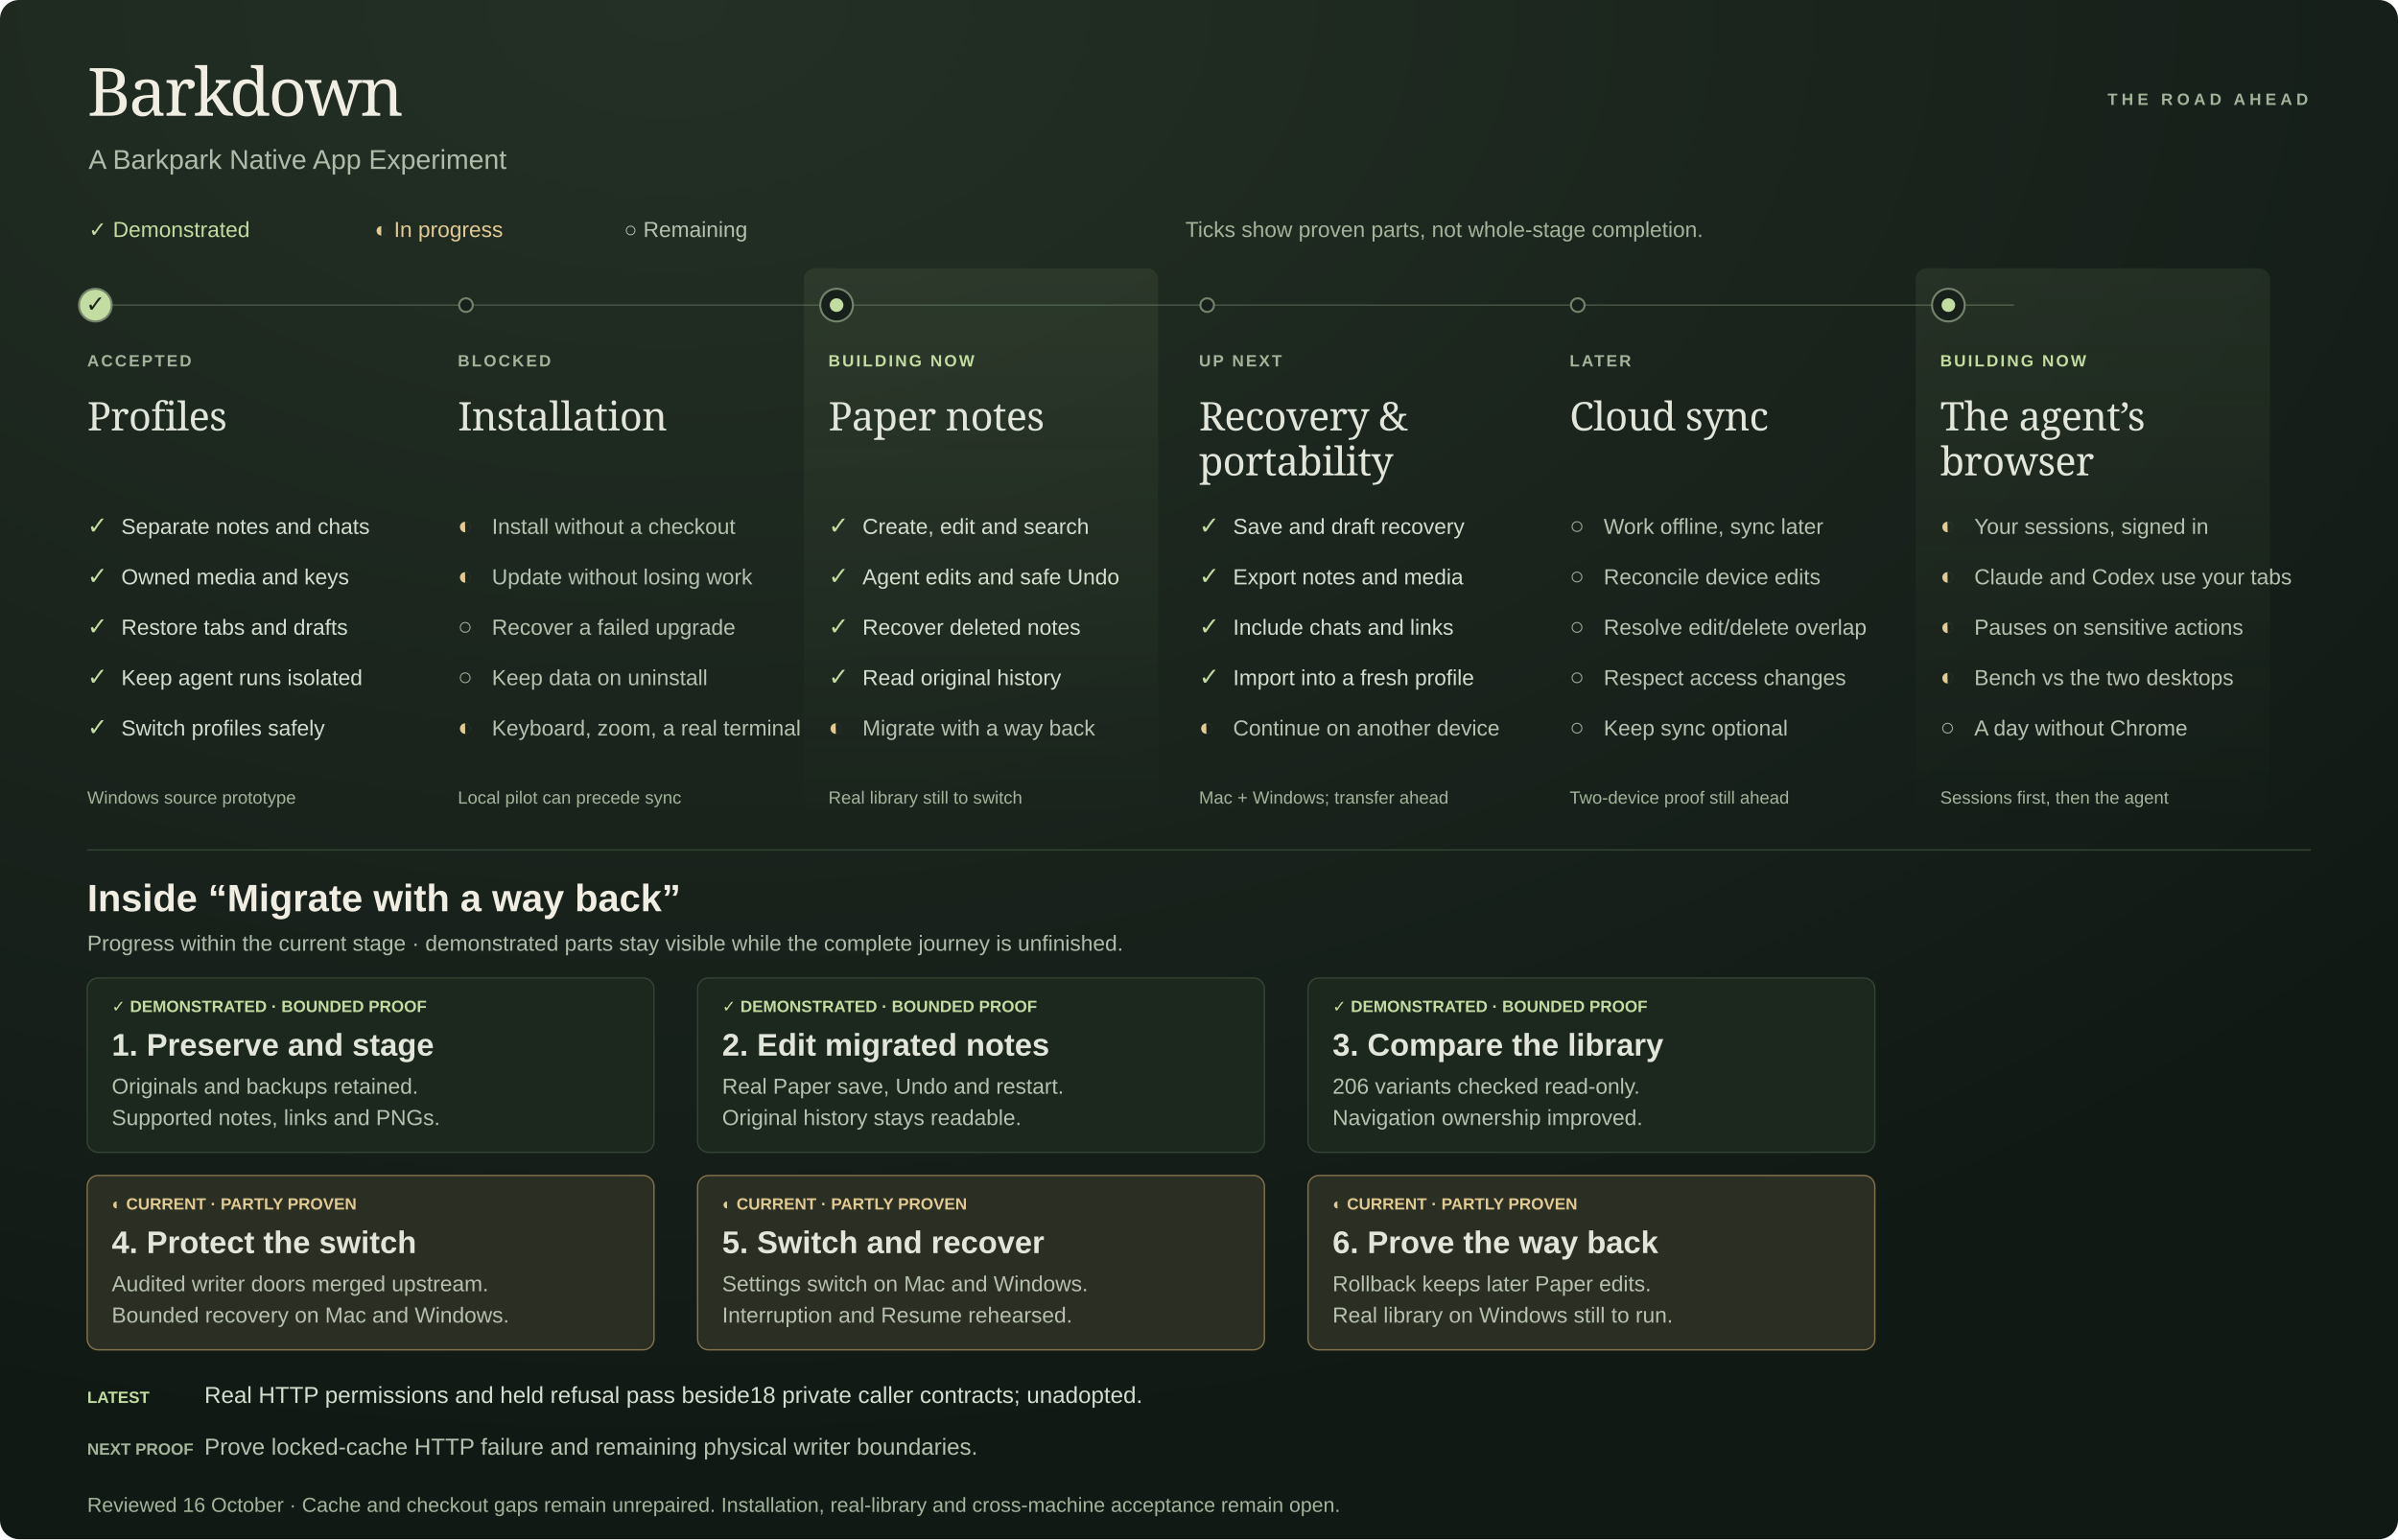
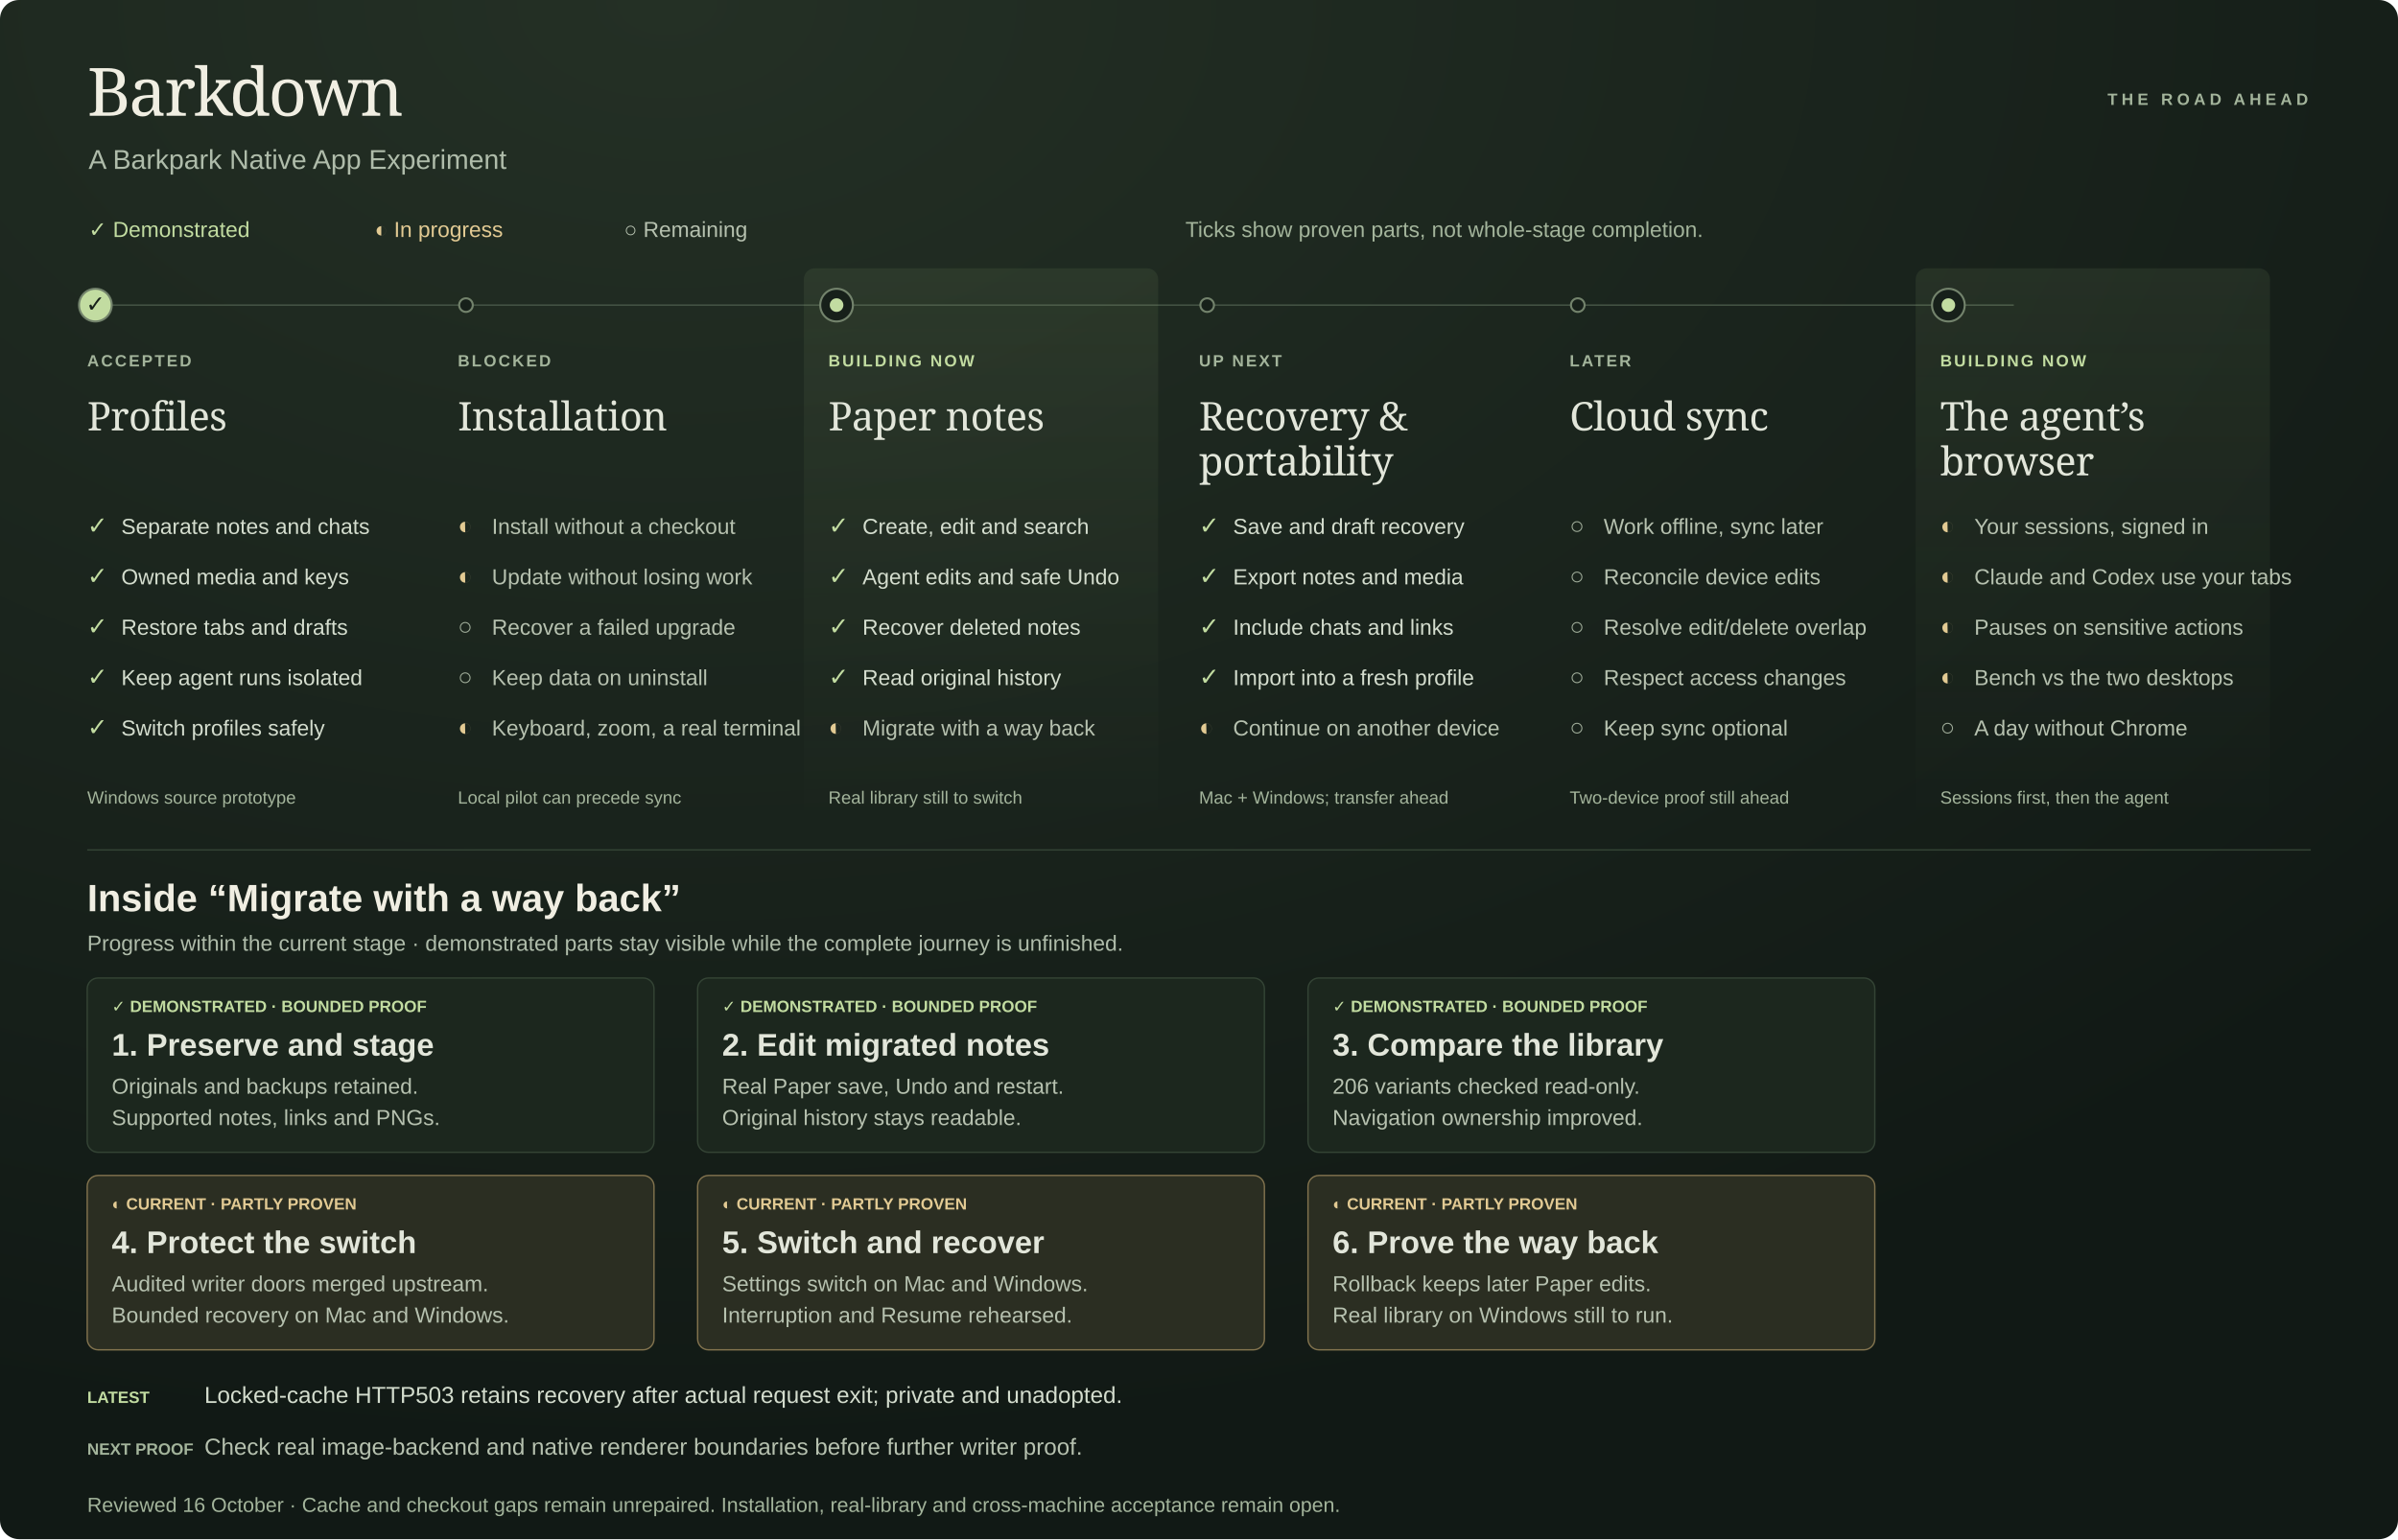
<svg xmlns="http://www.w3.org/2000/svg" width="1760" height="1130" viewBox="0 0 1760 1130" role="img" aria-labelledby="title desc">
  <defs>
    <radialGradient id="background" cx="28%" cy="0%" r="95%">
      <stop stop-color="#243025" />
      <stop offset="1" stop-color="#111915" />
    </radialGradient>
    <linearGradient id="focus" x2="0" y2="1">
      <stop stop-color="#a9c787" stop-opacity=".09" />
      <stop offset="1" stop-color="#a9c787" stop-opacity="0" />
    </linearGradient>
  </defs>
  <g font-family="Segoe UI, Arial, sans-serif">
    <rect width="1760" height="1130" rx="14" fill="url(#background)" />
    <text x="64" y="85" font-family="Georgia, serif" font-size="49" letter-spacing="-1.5" fill="#f0eee2">Barkdown</text>
    <text x="65" y="124" font-size="20" fill="#afbcaa" font-weight="400">A Barkpark Native App Experiment</text>
    <text x="1694" y="77" text-anchor="end" font-size="12" font-weight="600" letter-spacing="3" fill="#a3b49b">THE ROAD AHEAD</text>
    <text x="65" y="174" font-size="16" fill="#c2dca1" font-weight="400">✓  Demonstrated</text>
    <text x="275" y="174" font-size="16" fill="#e2ca93" font-weight="400">◐  In progress</text>
    <text x="458" y="174" font-size="16" fill="#b6c1af" font-weight="400">○  Remaining</text>
    <text x="870" y="174" font-size="16" fill="#a3b49b" font-weight="400">Ticks show proven parts, not whole-stage completion.</text>
    <path d="M70 224H1478" stroke="#475747" stroke-width="1" />
    <g data-phase="P1">
      <circle cx="70" cy="224" r="12" fill="#c2dca1" stroke="#73836c" stroke-width="1.5" />
      <text x="63" y="229" font-size="17" fill="#17201a" font-weight="600">✓</text>
      <text x="64" y="269" font-size="12" letter-spacing="1.5" font-weight="600" fill="#a3b49b">ACCEPTED</text>
      <text x="64" y="316" dy="0" font-family="Georgia, serif" font-size="29" letter-spacing="-.4" fill="#e2e6da">Profiles</text>
      <text x="64" y="392" font-size="18" fill="#c2dca1" font-weight="600">✓</text>
      <text x="89" y="392" font-size="16" fill="#d4ddce" font-weight="400">Separate notes and chats</text>
      <text x="64" y="429" font-size="18" fill="#c2dca1" font-weight="600">✓</text>
      <text x="89" y="429" font-size="16" fill="#d4ddce" font-weight="400">Owned media and keys</text>
      <text x="64" y="466" font-size="18" fill="#c2dca1" font-weight="600">✓</text>
      <text x="89" y="466" font-size="16" fill="#d4ddce" font-weight="400">Restore tabs and drafts</text>
      <text x="64" y="503" font-size="18" fill="#c2dca1" font-weight="600">✓</text>
      <text x="89" y="503" font-size="16" fill="#d4ddce" font-weight="400">Keep agent runs isolated</text>
      <text x="64" y="540" font-size="18" fill="#c2dca1" font-weight="600">✓</text>
      <text x="89" y="540" font-size="16" fill="#d4ddce" font-weight="400">Switch profiles safely</text>
      <text x="64" y="590" font-size="13" fill="#a3b49b" font-weight="400">Windows source prototype</text>
    </g>
    <g data-phase="P5">
      <circle cx="342" cy="224" r="5" fill="#17201a" stroke="#73836c" stroke-width="1.5" />
      <text x="336" y="269" font-size="12" letter-spacing="1.5" font-weight="600" fill="#a3b49b">BLOCKED</text>
      <text x="336" y="316" dy="0" font-family="Georgia, serif" font-size="29" letter-spacing="-.4" fill="#e2e6da">Installation</text>
      <text x="336" y="392" font-size="18" fill="#e2ca93" font-weight="600">◐</text>
      <text x="361" y="392" font-size="16" fill="#b6c1af" font-weight="400">Install without a checkout</text>
      <text x="336" y="429" font-size="18" fill="#e2ca93" font-weight="600">◐</text>
      <text x="361" y="429" font-size="16" fill="#b6c1af" font-weight="400">Update without losing work</text>
      <text x="336" y="466" font-size="18" fill="#9fac99" font-weight="600">○</text>
      <text x="361" y="466" font-size="16" fill="#b6c1af" font-weight="400">Recover a failed upgrade</text>
      <text x="336" y="503" font-size="18" fill="#9fac99" font-weight="600">○</text>
      <text x="361" y="503" font-size="16" fill="#b6c1af" font-weight="400">Keep data on uninstall</text>
      <text x="336" y="540" font-size="18" fill="#e2ca93" font-weight="600">◐</text>
      <text x="361" y="540" font-size="16" fill="#b6c1af" font-weight="400">Keyboard, zoom, a real terminal</text>
      <text x="336" y="590" font-size="13" fill="#a3b49b" font-weight="400">Local pilot can precede sync</text>
    </g>
    <g data-phase="P2">
      <rect x="590" y="197" width="260" height="410" rx="8" fill="url(#focus)" />
      <circle cx="614" cy="224" r="12" fill="#17201a" stroke="#73836c" stroke-width="1.5" />
      <circle cx="614" cy="224" r="5" fill="#c2dca1" />
      <text x="608" y="269" font-size="12" letter-spacing="1.5" font-weight="600" fill="#c2dca1">BUILDING NOW</text>
      <text x="608" y="316" dy="0" font-family="Georgia, serif" font-size="29" letter-spacing="-.4" fill="#e2e6da">Paper notes</text>
      <text x="608" y="392" font-size="18" fill="#c2dca1" font-weight="600">✓</text>
      <text x="633" y="392" font-size="16" fill="#d4ddce" font-weight="400">Create, edit and search</text>
      <text x="608" y="429" font-size="18" fill="#c2dca1" font-weight="600">✓</text>
      <text x="633" y="429" font-size="16" fill="#d4ddce" font-weight="400">Agent edits and safe Undo</text>
      <text x="608" y="466" font-size="18" fill="#c2dca1" font-weight="600">✓</text>
      <text x="633" y="466" font-size="16" fill="#d4ddce" font-weight="400">Recover deleted notes</text>
      <text x="608" y="503" font-size="18" fill="#c2dca1" font-weight="600">✓</text>
      <text x="633" y="503" font-size="16" fill="#d4ddce" font-weight="400">Read original history</text>
      <text x="608" y="540" font-size="18" fill="#e2ca93" font-weight="600">◐</text>
      <text x="633" y="540" font-size="16" fill="#b6c1af" font-weight="400">Migrate with a way back</text>
      <text x="608" y="590" font-size="13" fill="#a3b49b" font-weight="400">Real library still to switch</text>
    </g>
    <g data-phase="P3">
      <circle cx="886" cy="224" r="5" fill="#17201a" stroke="#73836c" stroke-width="1.5" />
      <text x="880" y="269" font-size="12" letter-spacing="1.5" font-weight="600" fill="#a3b49b">UP NEXT</text>
      <text x="880" y="316" dy="0" font-family="Georgia, serif" font-size="29" letter-spacing="-.4" fill="#e2e6da">Recovery &amp;</text>
      <text x="880" y="316" dy="33" font-family="Georgia, serif" font-size="29" letter-spacing="-.4" fill="#e2e6da">portability</text>
      <text x="880" y="392" font-size="18" fill="#c2dca1" font-weight="600">✓</text>
      <text x="905" y="392" font-size="16" fill="#d4ddce" font-weight="400">Save and draft recovery</text>
      <text x="880" y="429" font-size="18" fill="#c2dca1" font-weight="600">✓</text>
      <text x="905" y="429" font-size="16" fill="#d4ddce" font-weight="400">Export notes and media</text>
      <text x="880" y="466" font-size="18" fill="#c2dca1" font-weight="600">✓</text>
      <text x="905" y="466" font-size="16" fill="#d4ddce" font-weight="400">Include chats and links</text>
      <text x="880" y="503" font-size="18" fill="#c2dca1" font-weight="600">✓</text>
      <text x="905" y="503" font-size="16" fill="#d4ddce" font-weight="400">Import into a fresh profile</text>
      <text x="880" y="540" font-size="18" fill="#e2ca93" font-weight="600">◐</text>
      <text x="905" y="540" font-size="16" fill="#b6c1af" font-weight="400">Continue on another device</text>
      <text x="880" y="590" font-size="13" fill="#a3b49b" font-weight="400">Mac + Windows; transfer ahead</text>
    </g>
    <g data-phase="P4">
      <circle cx="1158" cy="224" r="5" fill="#17201a" stroke="#73836c" stroke-width="1.5" />
      <text x="1152" y="269" font-size="12" letter-spacing="1.5" font-weight="600" fill="#a3b49b">LATER</text>
      <text x="1152" y="316" dy="0" font-family="Georgia, serif" font-size="29" letter-spacing="-.4" fill="#e2e6da">Cloud sync</text>
      <text x="1152" y="392" font-size="18" fill="#9fac99" font-weight="600">○</text>
      <text x="1177" y="392" font-size="16" fill="#b6c1af" font-weight="400">Work offline, sync later</text>
      <text x="1152" y="429" font-size="18" fill="#9fac99" font-weight="600">○</text>
      <text x="1177" y="429" font-size="16" fill="#b6c1af" font-weight="400">Reconcile device edits</text>
      <text x="1152" y="466" font-size="18" fill="#9fac99" font-weight="600">○</text>
      <text x="1177" y="466" font-size="16" fill="#b6c1af" font-weight="400">Resolve edit/delete overlap</text>
      <text x="1152" y="503" font-size="18" fill="#9fac99" font-weight="600">○</text>
      <text x="1177" y="503" font-size="16" fill="#b6c1af" font-weight="400">Respect access changes</text>
      <text x="1152" y="540" font-size="18" fill="#9fac99" font-weight="600">○</text>
      <text x="1177" y="540" font-size="16" fill="#b6c1af" font-weight="400">Keep sync optional</text>
      <text x="1152" y="590" font-size="13" fill="#a3b49b" font-weight="400">Two-device proof still ahead</text>
    </g>
    <g data-phase="P6">
      <rect x="1406" y="197" width="260" height="410" rx="8" fill="url(#focus)" />
      <circle cx="1430" cy="224" r="12" fill="#17201a" stroke="#73836c" stroke-width="1.5" />
      <circle cx="1430" cy="224" r="5" fill="#c2dca1" />
      <text x="1424" y="269" font-size="12" letter-spacing="1.5" font-weight="600" fill="#c2dca1">BUILDING NOW</text>
      <text x="1424" y="316" dy="0" font-family="Georgia, serif" font-size="29" letter-spacing="-.4" fill="#e2e6da">The agent’s</text>
      <text x="1424" y="316" dy="33" font-family="Georgia, serif" font-size="29" letter-spacing="-.4" fill="#e2e6da">browser</text>
      <text x="1424" y="392" font-size="18" fill="#e2ca93" font-weight="600">◐</text>
      <text x="1449" y="392" font-size="16" fill="#b6c1af" font-weight="400">Your sessions, signed in</text>
      <text x="1424" y="429" font-size="18" fill="#e2ca93" font-weight="600">◐</text>
      <text x="1449" y="429" font-size="16" fill="#b6c1af" font-weight="400">Claude and Codex use your tabs</text>
      <text x="1424" y="466" font-size="18" fill="#e2ca93" font-weight="600">◐</text>
      <text x="1449" y="466" font-size="16" fill="#b6c1af" font-weight="400">Pauses on sensitive actions</text>
      <text x="1424" y="503" font-size="18" fill="#e2ca93" font-weight="600">◐</text>
      <text x="1449" y="503" font-size="16" fill="#b6c1af" font-weight="400">Bench vs the two desktops</text>
      <text x="1424" y="540" font-size="18" fill="#9fac99" font-weight="600">○</text>
      <text x="1449" y="540" font-size="16" fill="#b6c1af" font-weight="400">A day without Chrome</text>
      <text x="1424" y="590" font-size="13" fill="#a3b49b" font-weight="400">Sessions first, then the agent</text>
    </g>
    <path d="M64 624H1696" stroke="#344435" />
    <text x="64" y="669" font-size="28" fill="#f0eee2" font-weight="600">Inside “Migrate with a way back”</text>
    <text x="64" y="698" font-size="16" fill="#afbcaa" font-weight="400">Progress within the current stage · demonstrated parts stay visible while the complete journey is unfinished.</text>
    <g data-migration-step="1">
      <rect x="64" y="718" width="416" height="128" rx="8" fill="#1c271e" stroke="#344435" />
      <text x="82" y="743" font-size="12" fill="#c2dca1" font-weight="600">✓  DEMONSTRATED · BOUNDED PROOF</text>
      <text x="82" y="775" font-size="23" fill="#e2e6da" font-weight="600">1. Preserve and stage</text>
      <text x="82" y="803" font-size="16" fill="#b6c1af" font-weight="400">Originals and backups retained.</text>
      <text x="82" y="826" font-size="16" fill="#b6c1af" font-weight="400">Supported notes, links and PNGs.</text>
    </g>
    <g data-migration-step="2">
      <rect x="512" y="718" width="416" height="128" rx="8" fill="#1c271e" stroke="#344435" />
      <text x="530" y="743" font-size="12" fill="#c2dca1" font-weight="600">✓  DEMONSTRATED · BOUNDED PROOF</text>
      <text x="530" y="775" font-size="23" fill="#e2e6da" font-weight="600">2. Edit migrated notes</text>
      <text x="530" y="803" font-size="16" fill="#b6c1af" font-weight="400">Real Paper save, Undo and restart.</text>
      <text x="530" y="826" font-size="16" fill="#b6c1af" font-weight="400">Original history stays readable.</text>
    </g>
    <g data-migration-step="3">
      <rect x="960" y="718" width="416" height="128" rx="8" fill="#1c271e" stroke="#344435" />
      <text x="978" y="743" font-size="12" fill="#c2dca1" font-weight="600">✓  DEMONSTRATED · BOUNDED PROOF</text>
      <text x="978" y="775" font-size="23" fill="#e2e6da" font-weight="600">3. Compare the library</text>
      <text x="978" y="803" font-size="16" fill="#b6c1af" font-weight="400">206 variants checked read-only.</text>
      <text x="978" y="826" font-size="16" fill="#b6c1af" font-weight="400">Navigation ownership improved.</text>
    </g>
    <g data-migration-step="4">
      <rect x="64" y="863" width="416" height="128" rx="8" fill="#2b2e22" stroke="#82734e" />
      <text x="82" y="888" font-size="12" fill="#e2ca93" font-weight="600">◐  CURRENT · PARTLY PROVEN</text>
      <text x="82" y="920" font-size="23" fill="#e2e6da" font-weight="600">4. Protect the switch</text>
      <text x="82" y="948" font-size="16" fill="#b6c1af" font-weight="400">Audited writer doors merged upstream.</text>
      <text x="82" y="971" font-size="16" fill="#b6c1af" font-weight="400">Bounded recovery on Mac and Windows.</text>
    </g>
    <g data-migration-step="5">
      <rect x="512" y="863" width="416" height="128" rx="8" fill="#2b2e22" stroke="#82734e" />
      <text x="530" y="888" font-size="12" fill="#e2ca93" font-weight="600">◐  CURRENT · PARTLY PROVEN</text>
      <text x="530" y="920" font-size="23" fill="#e2e6da" font-weight="600">5. Switch and recover</text>
      <text x="530" y="948" font-size="16" fill="#b6c1af" font-weight="400">Settings switch on Mac and Windows.</text>
      <text x="530" y="971" font-size="16" fill="#b6c1af" font-weight="400">Interruption and Resume rehearsed.</text>
    </g>
    <g data-migration-step="6">
      <rect x="960" y="863" width="416" height="128" rx="8" fill="#2b2e22" stroke="#82734e" />
      <text x="978" y="888" font-size="12" fill="#e2ca93" font-weight="600">◐  CURRENT · PARTLY PROVEN</text>
      <text x="978" y="920" font-size="23" fill="#e2e6da" font-weight="600">6. Prove the way back</text>
      <text x="978" y="948" font-size="16" fill="#b6c1af" font-weight="400">Rollback keeps later Paper edits.</text>
      <text x="978" y="971" font-size="16" fill="#b6c1af" font-weight="400">Real library on Windows still to run.</text>
    </g>
    <text x="64" y="1030" font-size="12" fill="#c2dca1" font-weight="600">LATEST</text>
-     <text x="150" y="1030" font-size="17" fill="#d4ddce" font-weight="400">Real HTTP permissions and held refusal pass beside18 private caller contracts; unadopted.</text>
+     <text x="150" y="1030" font-size="17" fill="#d4ddce" font-weight="400">Locked-cache HTTP503 retains recovery after actual request exit; private and unadopted.</text>
    <text x="64" y="1068" font-size="12" fill="#a3b49b" font-weight="600">NEXT PROOF</text>
-     <text x="150" y="1068" font-size="17" fill="#b6c1af" font-weight="400">Prove locked-cache HTTP failure and remaining physical writer boundaries.</text>
+     <text x="150" y="1068" font-size="17" fill="#b6c1af" font-weight="400">Check real image-backend and native renderer boundaries before further writer proof.</text>
    <text x="64" y="1110" font-size="15" fill="#a3b49b" font-weight="400">Reviewed 16 October · Cache and checkout gaps remain unrepaired. Installation, real-library and cross-machine acceptance remain open.</text>
  </g>
</svg>
